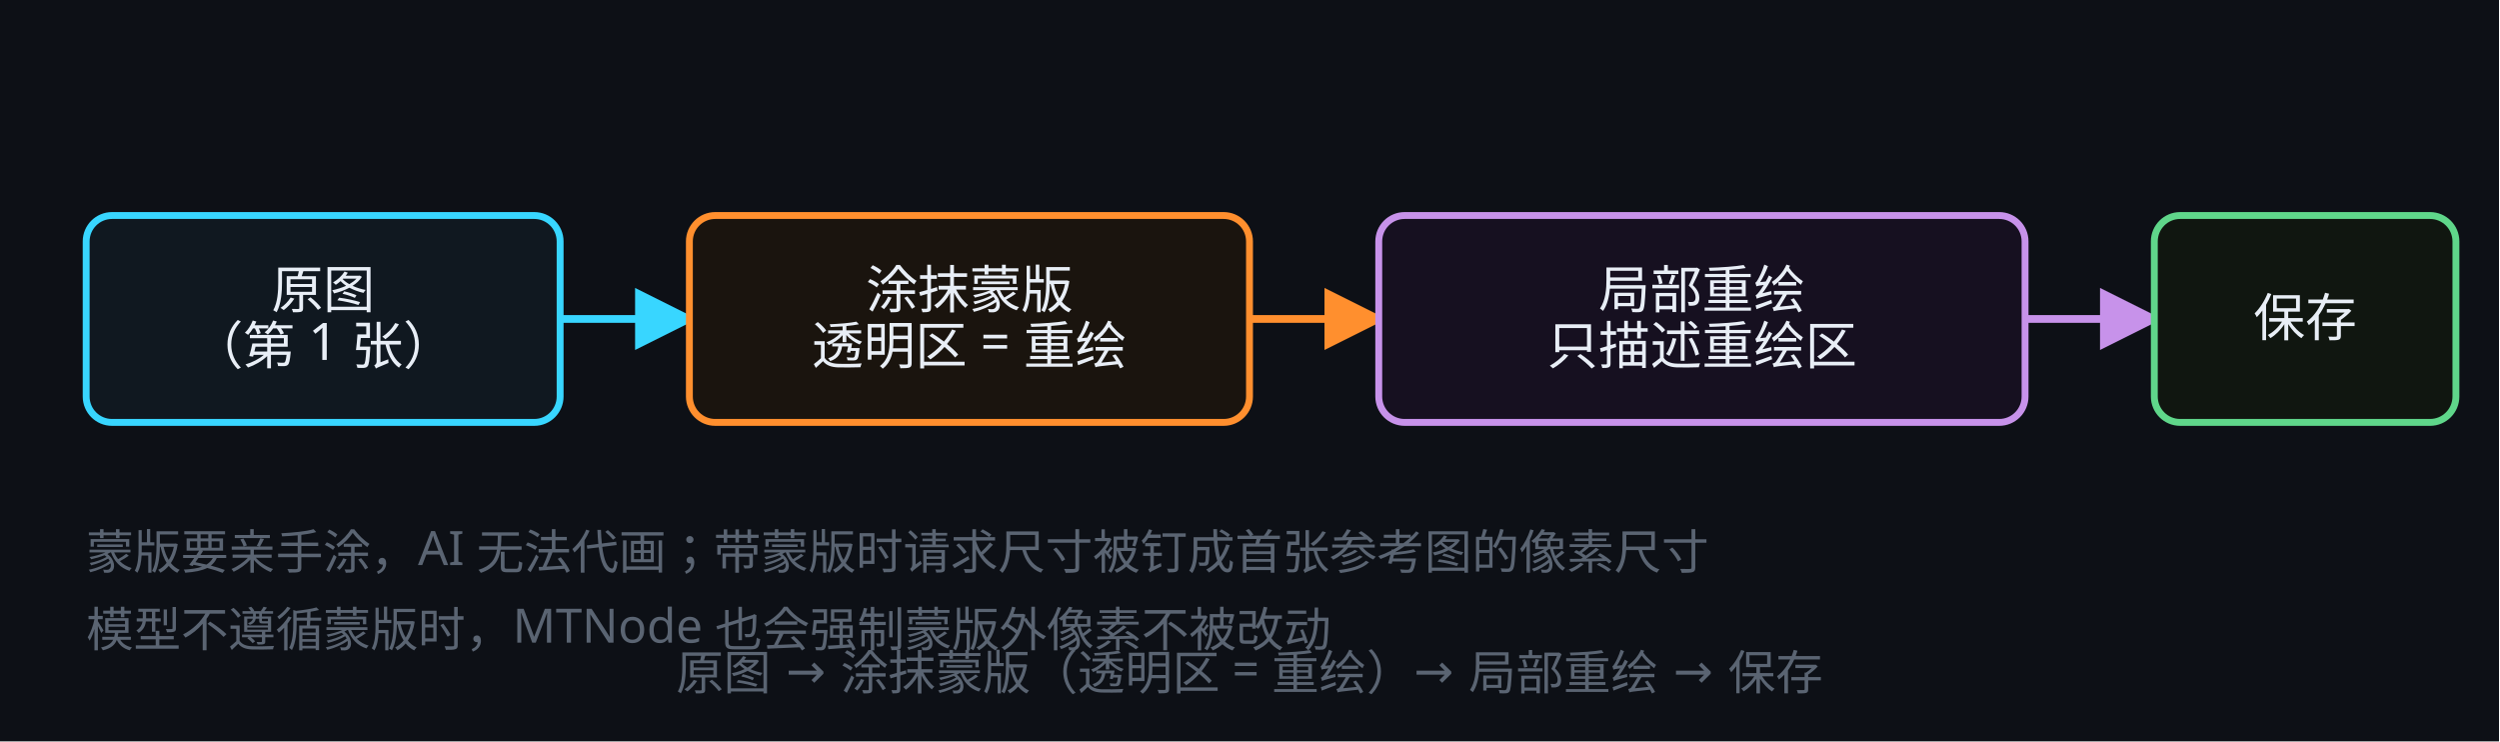
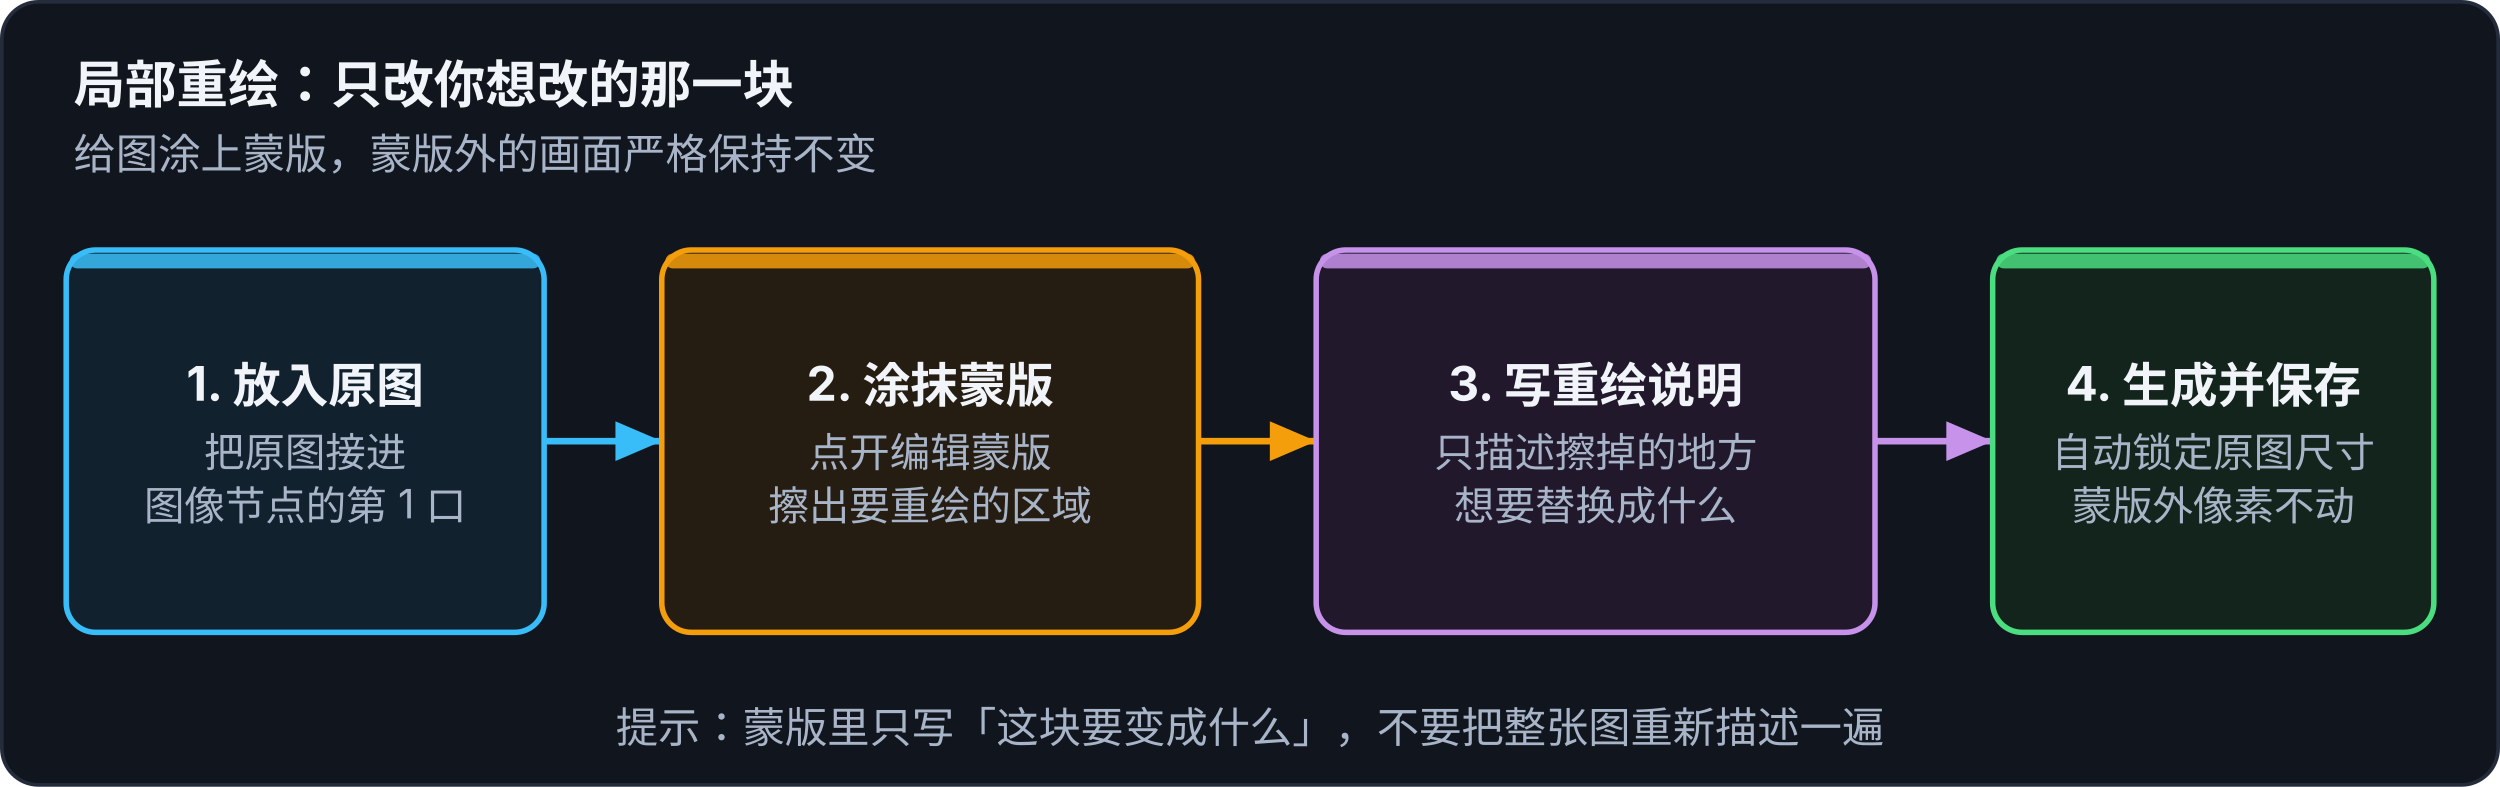
- <svg xmlns="http://www.w3.org/2000/svg" viewBox="0 0 580 172" width="580" height="172">
-   <rect width="580" height="172" fill="#0d1016" />
+ <svg xmlns="http://www.w3.org/2000/svg" viewBox="0 0 680 214" width="680" height="214">
  <defs>
-     <marker id="arr-gold" markerWidth="8" markerHeight="8" refX="7" refY="4" orient="auto">
-       <path d="M0,0 L8,4 L0,8 z" fill="#f0c14d" />
-     </marker>
    <marker id="arr-cyan" markerWidth="8" markerHeight="8" refX="7" refY="4" orient="auto">
-       <path d="M0,0 L8,4 L0,8 z" fill="#38d6ff" />
+       <path d="M0,1 L7,4 L0,7 z" fill="#38bdf8" />
    </marker>
    <marker id="arr-orange" markerWidth="8" markerHeight="8" refX="7" refY="4" orient="auto">
-       <path d="M0,0 L8,4 L0,8 z" fill="#ff8f2e" />
+       <path d="M0,1 L7,4 L0,7 z" fill="#f59e0b" />
+     </marker>
+     <marker id="arr-purple" markerWidth="8" markerHeight="8" refX="7" refY="4" orient="auto">
+       <path d="M0,1 L7,4 L0,7 z" fill="#c792ea" />
    </marker>
    <marker id="arr-green" markerWidth="8" markerHeight="8" refX="7" refY="4" orient="auto">
-       <path d="M0,0 L8,4 L0,8 z" fill="#5fd68a" />
+       <path d="M0,1 L7,4 L0,7 z" fill="#4ade80" />
    </marker>
-     <marker id="arr-red" markerWidth="8" markerHeight="8" refX="7" refY="4" orient="auto">
-       <path d="M0,0 L8,4 L0,8 z" fill="#ff6b6b" />
+     <marker id="arr-rose" markerWidth="8" markerHeight="8" refX="7" refY="4" orient="auto">
+       <path d="M0,1 L7,4 L0,7 z" fill="#fb7185" />
    </marker>
-     <marker id="arr-purple" markerWidth="8" markerHeight="8" refX="7" refY="4" orient="auto">
-       <path d="M0,0 L8,4 L0,8 z" fill="#c792ea" />
+     <marker id="arr-muted" markerWidth="8" markerHeight="8" refX="7" refY="4" orient="auto">
+       <path d="M0,1 L7,4 L0,7 z" fill="#a8b5c8" />
    </marker>
  </defs>
-   <rect x="20" y="50" width="110" height="48" rx="6" fill="#101820" stroke="#38d6ff" stroke-width="1.6" />
-   <text x="75" y="71.5" text-anchor="middle" fill="#e8eef6" font-size="12" font-family="Segoe UI,sans-serif">原图</text>
-   <text x="75" y="84.5" text-anchor="middle" fill="#e8eef6" font-size="12" font-family="Segoe UI,sans-serif">（第 1 张）</text>
-   <line x1="130" y1="74" x2="160" y2="74" stroke="#38d6ff" stroke-width="1.8" marker-end="url(#arr-cyan)" />
-   <rect x="160" y="50" width="130" height="48" rx="6" fill="#1a140e" stroke="#ff8f2e" stroke-width="1.6" />
-   <text x="225" y="71.5" text-anchor="middle" fill="#e8eef6" font-size="12" font-family="Segoe UI,sans-serif">涂抹蒙版</text>
-   <text x="225" y="84.5" text-anchor="middle" fill="#e8eef6" font-size="12" font-family="Segoe UI,sans-serif">透明区 = 重绘</text>
-   <line x1="290" y1="74" x2="320" y2="74" stroke="#ff8f2e" stroke-width="1.8" marker-end="url(#arr-orange)" />
-   <rect x="320" y="50" width="150" height="48" rx="6" fill="#161020" stroke="#c792ea" stroke-width="1.6" />
-   <text x="395" y="71.5" text-anchor="middle" fill="#e8eef6" font-size="12" font-family="Segoe UI,sans-serif">局部重绘</text>
-   <text x="395" y="84.5" text-anchor="middle" fill="#e8eef6" font-size="12" font-family="Segoe UI,sans-serif">只描述重绘区</text>
-   <line x1="470" y1="74" x2="500" y2="74" stroke="#c792ea" stroke-width="1.8" marker-end="url(#arr-purple)" />
-   <rect x="500" y="50" width="70" height="48" rx="6" fill="#101610" stroke="#5fd68a" stroke-width="1.6" />
-   <text x="535" y="78" text-anchor="middle" fill="#e8eef6" font-size="12" font-family="Segoe UI,sans-serif">保存</text>
-   <text x="20" y="132" fill="#5a6472" font-size="11" font-family="Segoe UI,sans-serif">蒙版要亲手涂，AI 无法代画；带蒙版时请求尺寸被钉成首张参考图的像素尺寸</text>
-   <text x="20" y="150" fill="#5a6472" font-size="11" font-family="Segoe UI,sans-serif">模型不遵循蒙版时，MTNode 也会强制蒙版外像素不被改动</text>
-   <text x="290" y="160" text-anchor="middle" fill="#5a6472" font-size="11" font-family="Segoe UI,sans-serif">原图 → 涂抹蒙版（透明区 = 重绘）→ 局部重绘 → 保存</text>
+   <rect x="0.5" y="0.5" width="679" height="213" rx="10" fill="#11151d" stroke="#242c3c" />
+   <text x="20" y="28" fill="#f1f5f9" font-size="14" font-weight="700" font-family="system-ui, -apple-system, &quot;Microsoft YaHei UI&quot;, &quot;PingFang SC&quot;, sans-serif">局部重绘：只改你想改的那一块</text>
+   <text x="20" y="46" fill="#a8b5c8" font-size="11.5" font-family="system-ui, -apple-system, &quot;Microsoft YaHei UI&quot;, &quot;PingFang SC&quot;, sans-serif">给图涂上蒙版，蒙版外的画面严格保持不变</text>
+   <rect x="18" y="68" width="130" height="104" rx="8" fill="#12212e" stroke="#38bdf8" stroke-width="1.5" />
+   <rect x="19" y="69" width="128" height="4" rx="2" fill="#38bdf8" opacity="0.85" />
+   <text x="83" y="109" text-anchor="middle" fill="#f1f5f9" font-size="13" font-weight="700" font-family="system-ui, -apple-system, &quot;Microsoft YaHei UI&quot;, &quot;PingFang SC&quot;, sans-serif">1. 放入原图</text>
+   <text x="83" y="127" text-anchor="middle" fill="#a8b5c8" font-size="11" font-family="system-ui, -apple-system, &quot;Microsoft YaHei UI&quot;, &quot;PingFang SC&quot;, sans-serif">把原图接进</text>
+   <text x="83" y="141.5" text-anchor="middle" fill="#a8b5c8" font-size="11" font-family="system-ui, -apple-system, &quot;Microsoft YaHei UI&quot;, &quot;PingFang SC&quot;, sans-serif">图像节点的第 1 口</text>
+   <line x1="148" y1="120" x2="180" y2="120" stroke="#38bdf8" stroke-width="1.8" marker-end="url(#arr-cyan)" />
+   <rect x="180" y="68" width="146" height="104" rx="8" fill="#261d12" stroke="#f59e0b" stroke-width="1.5" />
+   <rect x="181" y="69" width="144" height="4" rx="2" fill="#f59e0b" opacity="0.85" />
+   <text x="253" y="109" text-anchor="middle" fill="#f1f5f9" font-size="13" font-weight="700" font-family="system-ui, -apple-system, &quot;Microsoft YaHei UI&quot;, &quot;PingFang SC&quot;, sans-serif">2. 涂抹蒙版</text>
+   <text x="253" y="127" text-anchor="middle" fill="#a8b5c8" font-size="11" font-family="system-ui, -apple-system, &quot;Microsoft YaHei UI&quot;, &quot;PingFang SC&quot;, sans-serif">点开编辑蒙版</text>
+   <text x="253" y="141.5" text-anchor="middle" fill="#a8b5c8" font-size="11" font-family="system-ui, -apple-system, &quot;Microsoft YaHei UI&quot;, &quot;PingFang SC&quot;, sans-serif">擦出要重绘的区域</text>
+   <line x1="326" y1="120" x2="358" y2="120" stroke="#f59e0b" stroke-width="1.8" marker-end="url(#arr-orange)" />
+   <rect x="358" y="68" width="152" height="104" rx="8" fill="#21182c" stroke="#c792ea" stroke-width="1.5" />
+   <rect x="359" y="69" width="150" height="4" rx="2" fill="#c792ea" opacity="0.85" />
+   <text x="434" y="109" text-anchor="middle" fill="#f1f5f9" font-size="13" font-weight="700" font-family="system-ui, -apple-system, &quot;Microsoft YaHei UI&quot;, &quot;PingFang SC&quot;, sans-serif">3. 写重绘说明</text>
+   <text x="434" y="127" text-anchor="middle" fill="#a8b5c8" font-size="11" font-family="system-ui, -apple-system, &quot;Microsoft YaHei UI&quot;, &quot;PingFang SC&quot;, sans-serif">只描述擦掉的地方</text>
+   <text x="434" y="141.5" text-anchor="middle" fill="#a8b5c8" font-size="11" font-family="system-ui, -apple-system, &quot;Microsoft YaHei UI&quot;, &quot;PingFang SC&quot;, sans-serif">想要替换成什么</text>
+   <line x1="510" y1="120" x2="542" y2="120" stroke="#c792ea" stroke-width="1.8" marker-end="url(#arr-purple)" />
+   <rect x="542" y="68" width="120" height="104" rx="8" fill="#12241b" stroke="#4ade80" stroke-width="1.5" />
+   <rect x="543" y="69" width="118" height="4" rx="2" fill="#4ade80" opacity="0.85" />
+   <text x="602" y="109" text-anchor="middle" fill="#f1f5f9" font-size="13" font-weight="700" font-family="system-ui, -apple-system, &quot;Microsoft YaHei UI&quot;, &quot;PingFang SC&quot;, sans-serif">4. 生成并保存</text>
+   <text x="602" y="127" text-anchor="middle" fill="#a8b5c8" font-size="11" font-family="system-ui, -apple-system, &quot;Microsoft YaHei UI&quot;, &quot;PingFang SC&quot;, sans-serif">自动锁定原图尺寸</text>
+   <text x="602" y="141.5" text-anchor="middle" fill="#a8b5c8" font-size="11" font-family="system-ui, -apple-system, &quot;Microsoft YaHei UI&quot;, &quot;PingFang SC&quot;, sans-serif">蒙版外像素不动</text>
+   <text x="340" y="202" text-anchor="middle" fill="#a8b5c8" font-size="11.5" font-family="system-ui, -apple-system, &quot;Microsoft YaHei UI&quot;, &quot;PingFang SC&quot;, sans-serif">提示：蒙版里只写「这块要变成什么」，不要把整张图重新描述一遍</text>
</svg>
